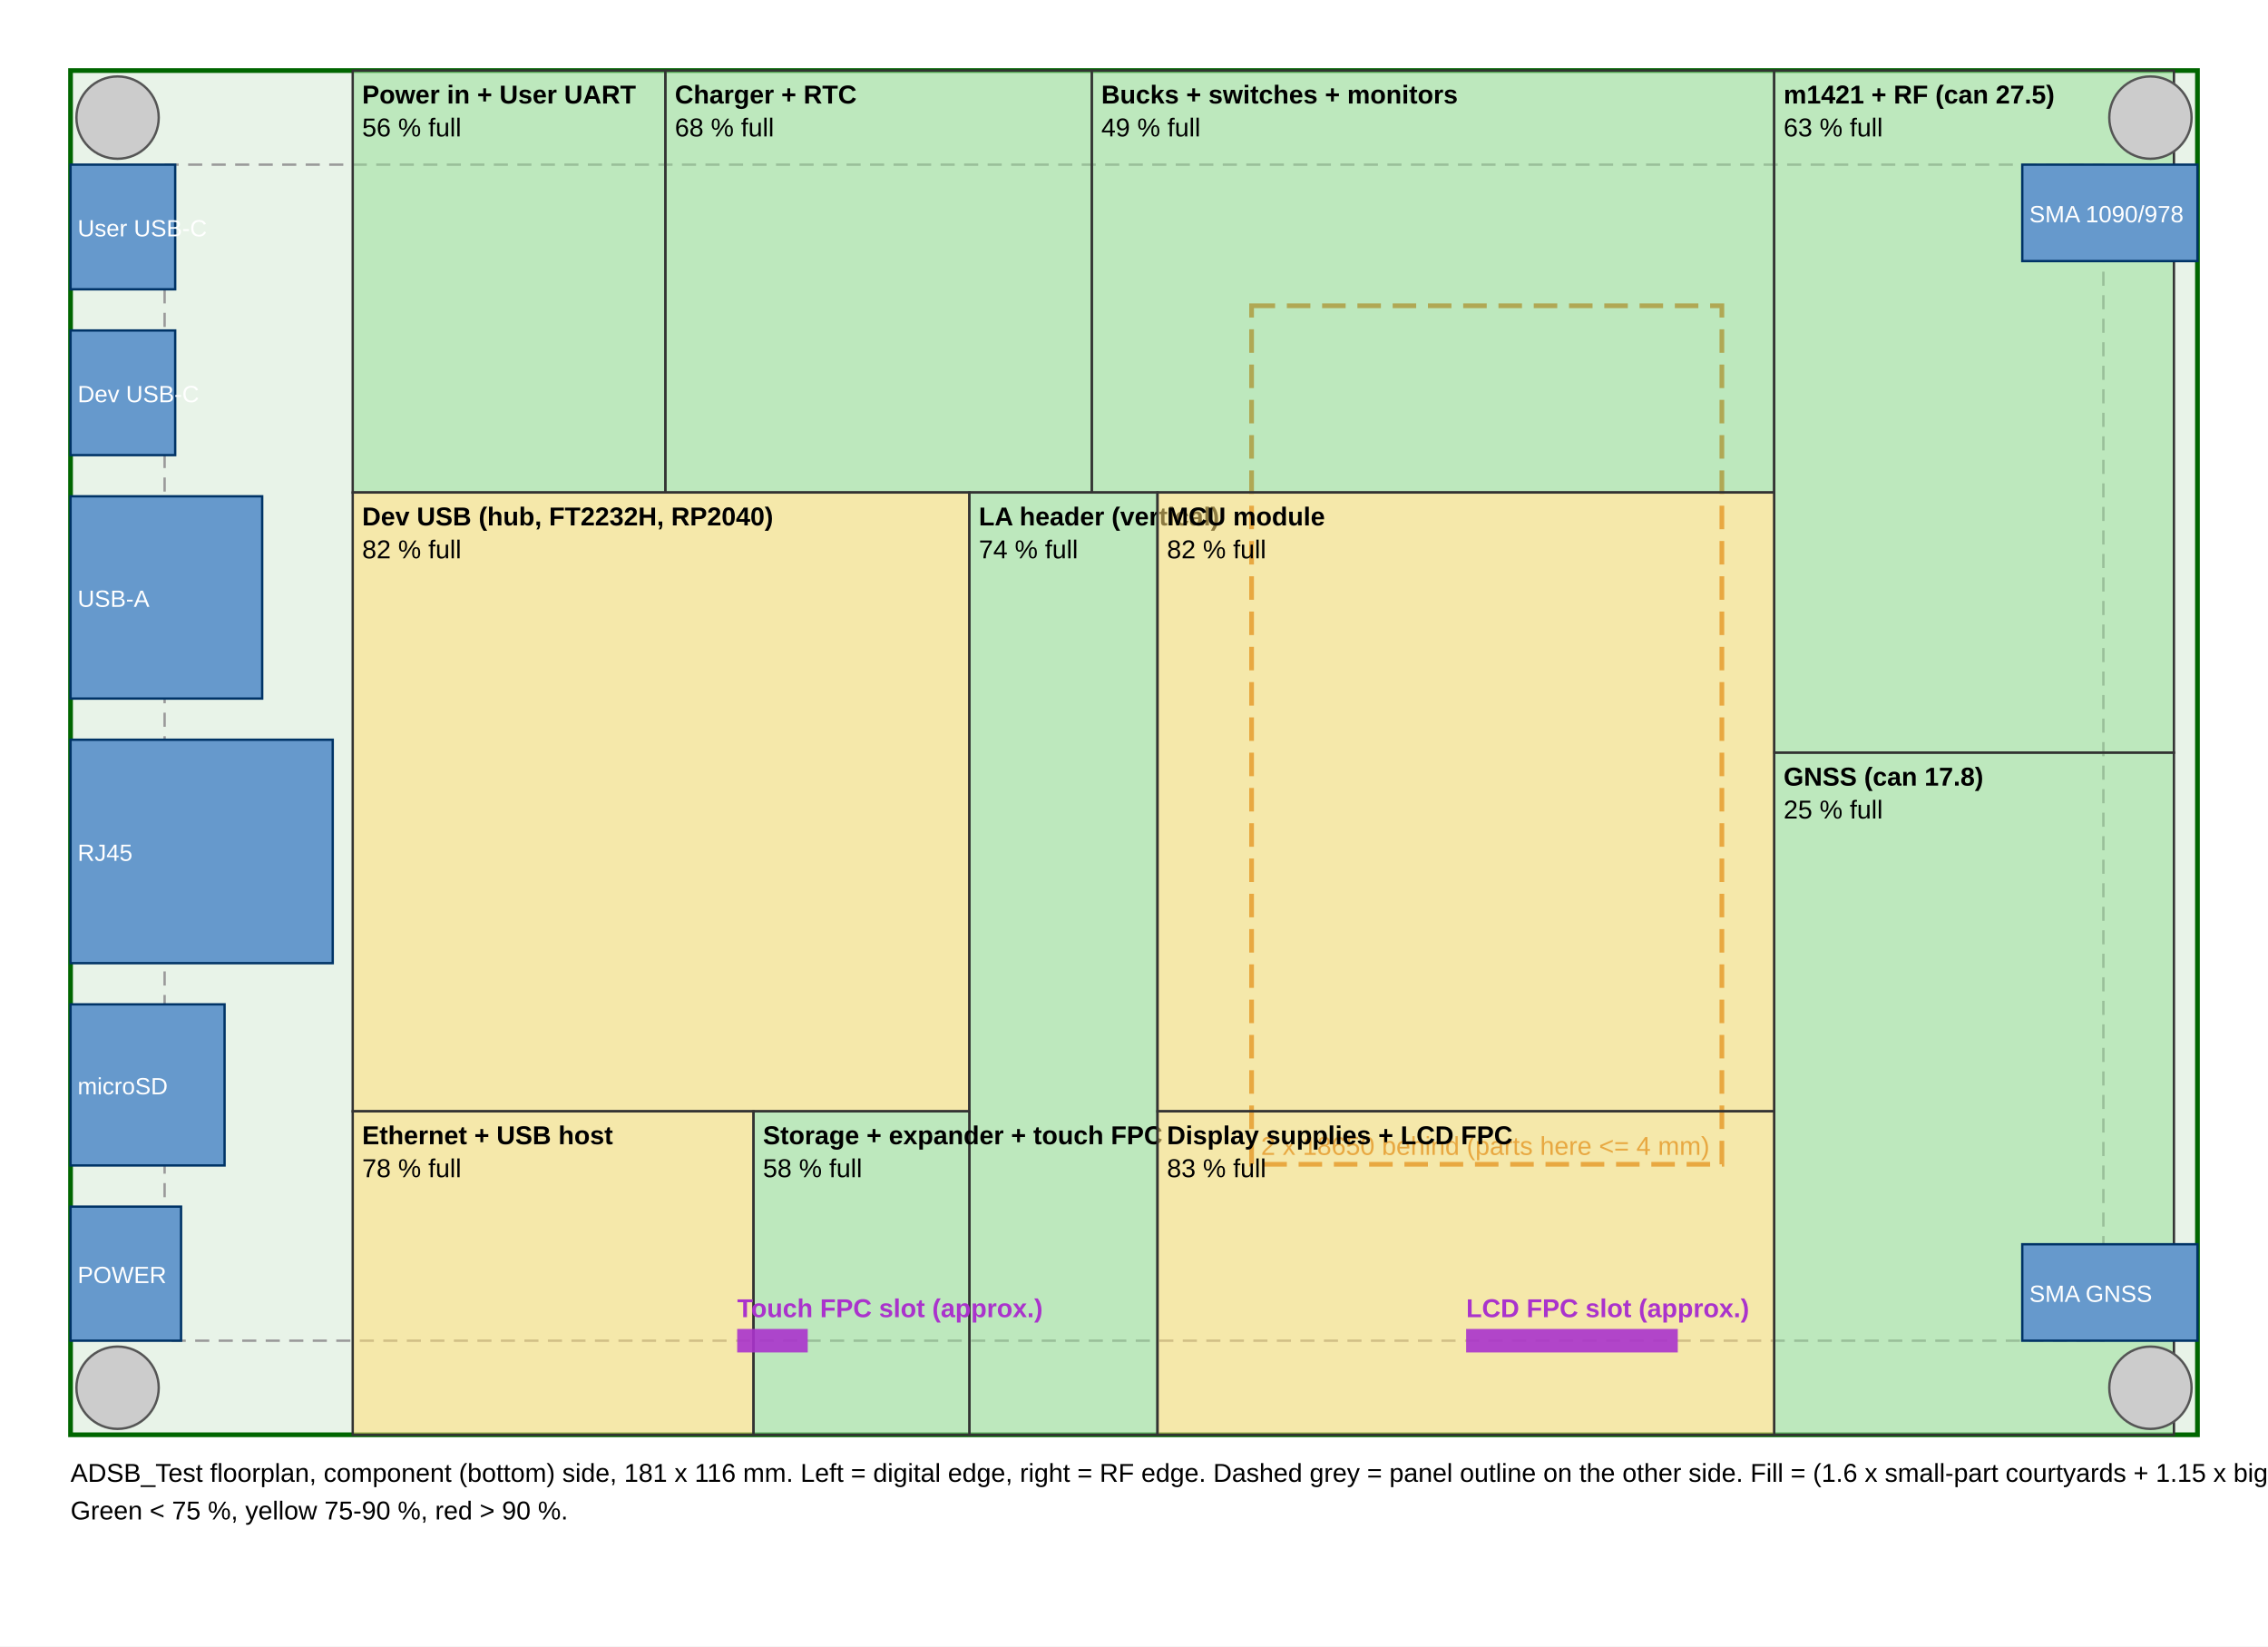
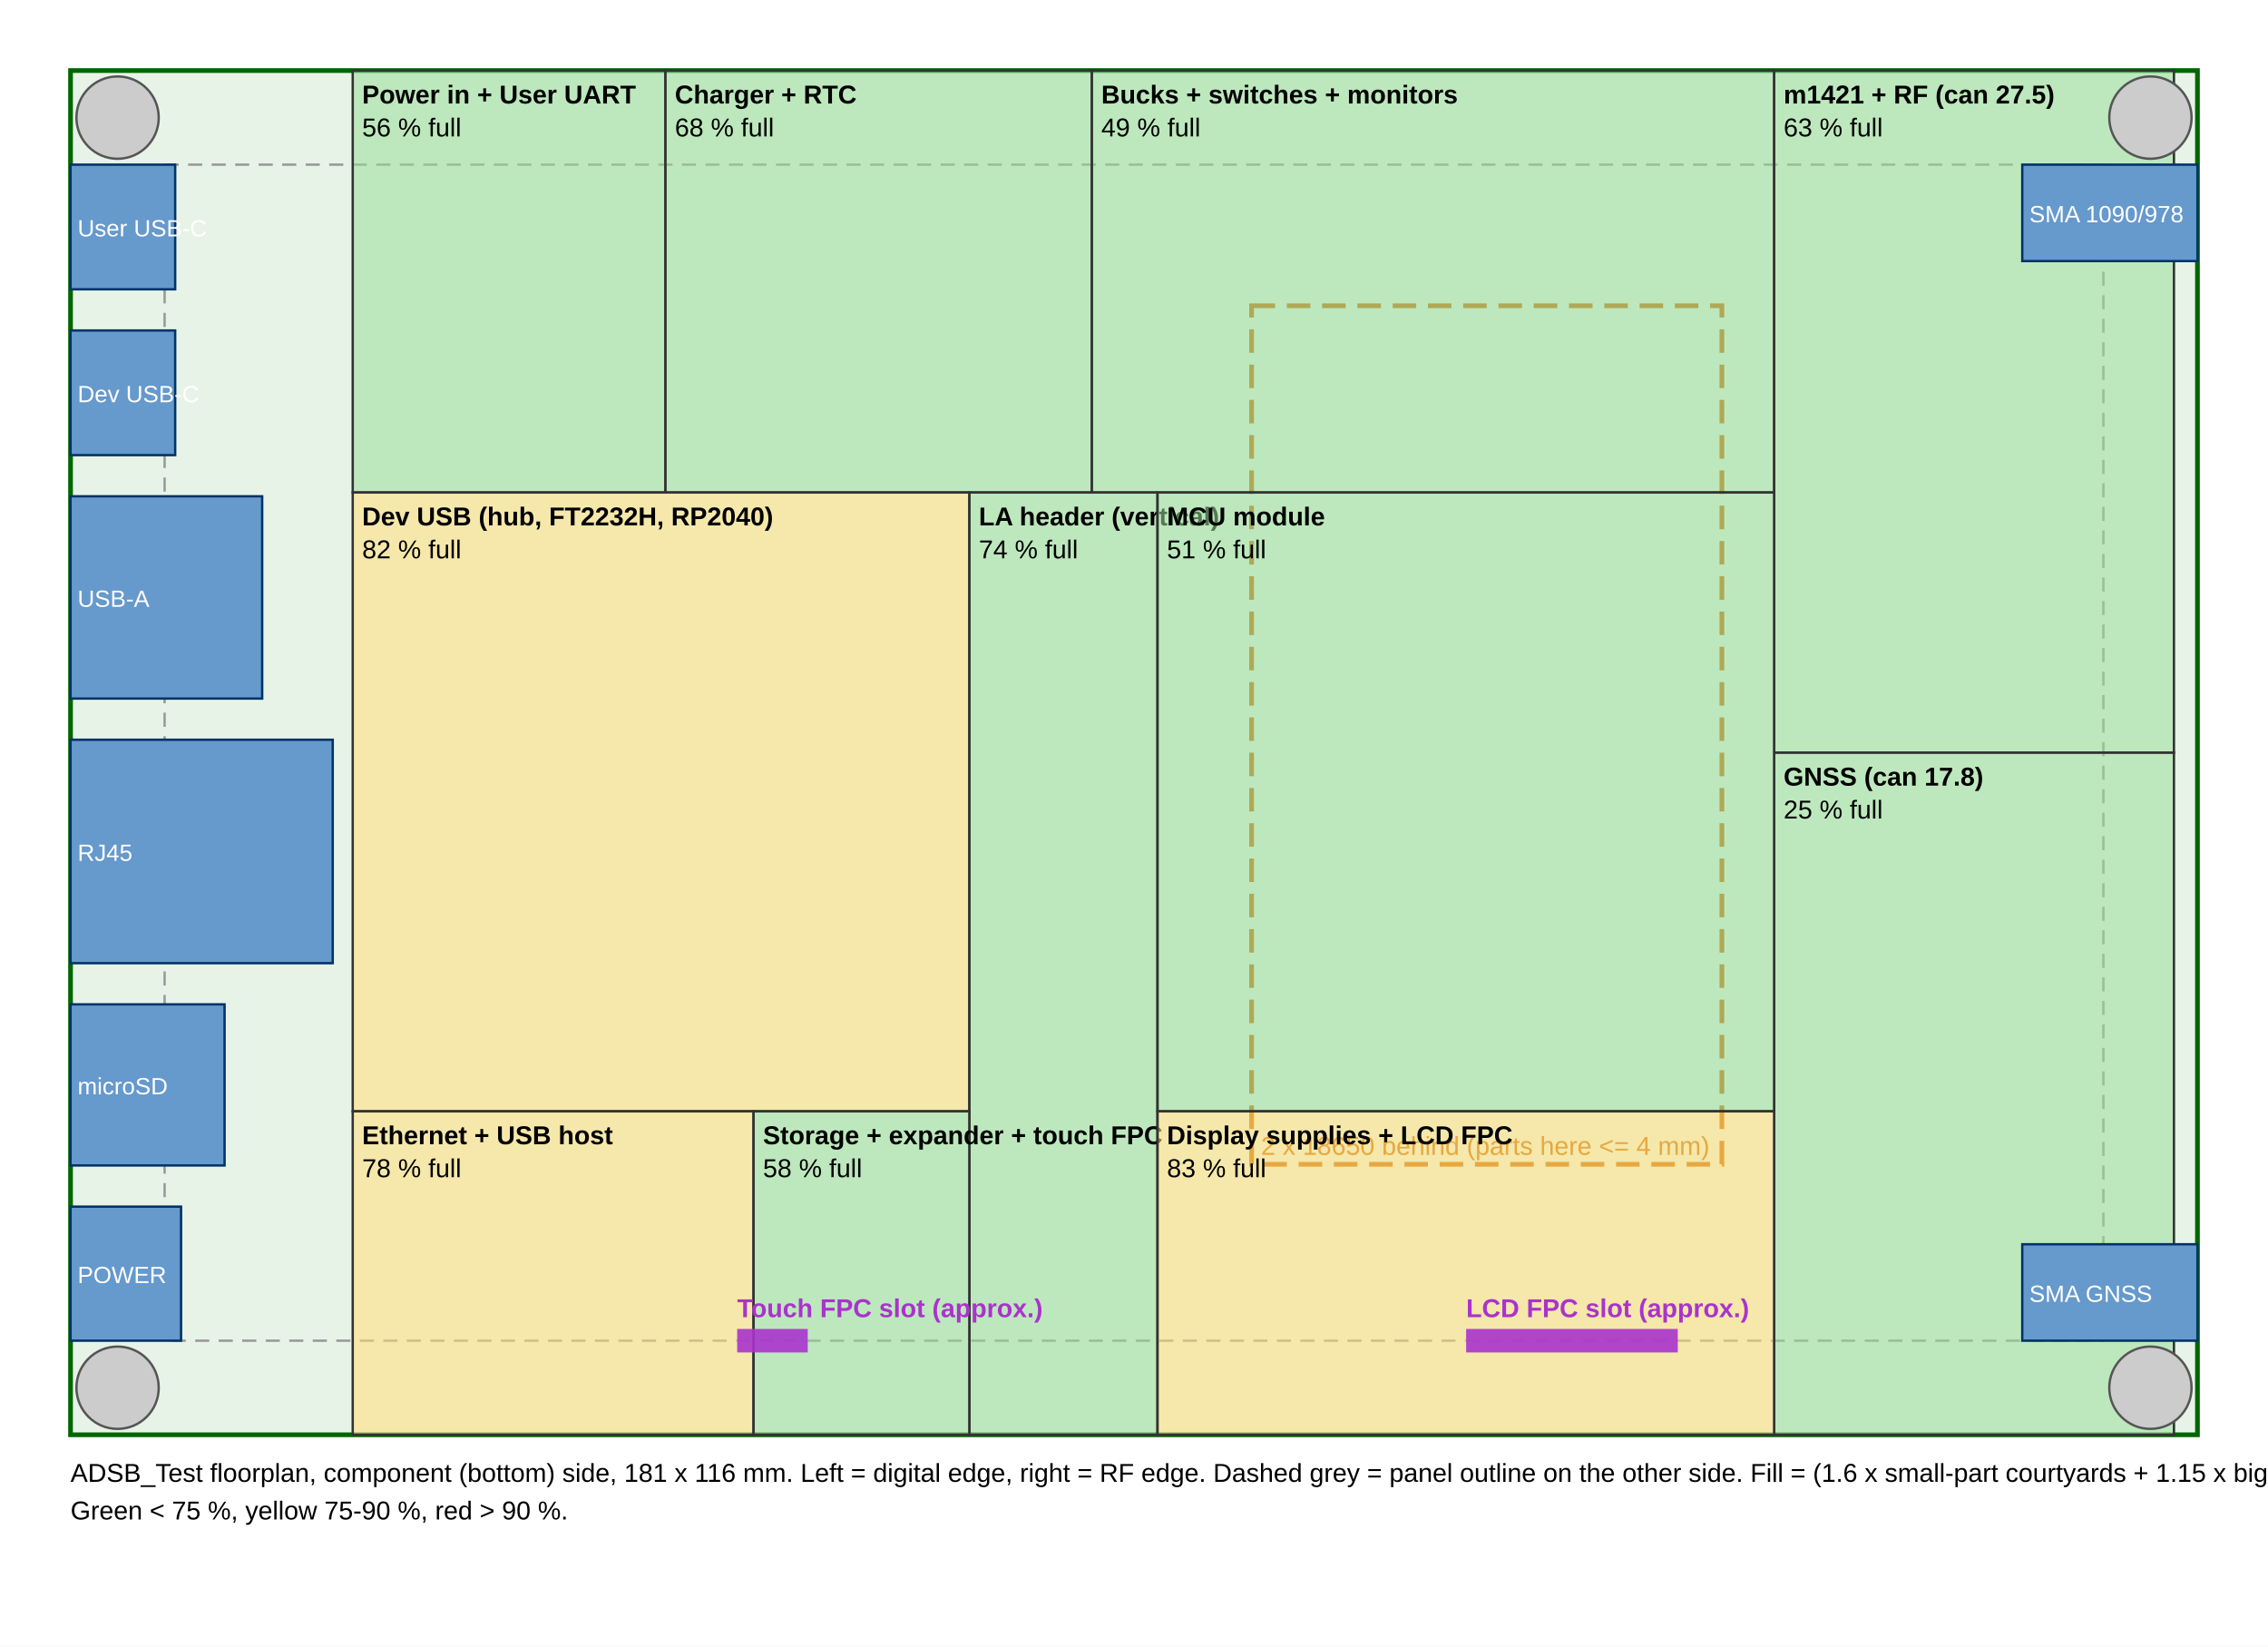
<svg xmlns="http://www.w3.org/2000/svg" width="964.5" height="700.0" font-family="Arial" font-size="11">
  <rect width="100%" height="100%" fill="white" />
  <g transform="translate(30,30)">
    <rect x="0" y="0" width="904.5" height="580.0" fill="#e8f3e8" stroke="#060" stroke-width="2" />
    <rect x="40.0" y="40.0" width="824.5" height="500.0" fill="none" stroke="#999" stroke-dasharray="6,4" />
    <rect x="502.25" y="100.0" width="200" height="365.0" fill="none" stroke="#c60" stroke-width="2" stroke-dasharray="10,5" />
    <text x="506.25" y="461.0" fill="#c60">2 x 18650 behind (parts here &lt;= 4 mm)</text>
    <rect x="120.0" y="0.0" width="132.99" height="179.381" fill="#9d9" fill-opacity="0.55" stroke="#333" />
    <text x="124.0" y="14.0" font-weight="bold">Power in + User UART</text>
    <text x="124.0" y="28.0">56 % full</text>
    <rect x="252.99" y="0.0" width="181.35" height="179.381" fill="#9d9" fill-opacity="0.55" stroke="#333" />
    <text x="256.99" y="14.0" font-weight="bold">Charger + RTC</text>
    <text x="256.99" y="28.0">68 % full</text>
    <rect x="434.34" y="0.0" width="290.16" height="179.381" fill="#9d9" fill-opacity="0.55" stroke="#333" />
    <text x="438.34" y="14.0" font-weight="bold">Bucks + switches + monitors</text>
    <text x="438.34" y="28.0">49 % full</text>
    <rect x="724.5" y="0.0" width="170.0" height="290.0" fill="#9d9" fill-opacity="0.55" stroke="#333" />
    <text x="728.5" y="14.0" font-weight="bold">m1421 + RF (can 27.5)</text>
    <text x="728.5" y="28.0">63 % full</text>
    <rect x="724.5" y="290.0" width="170.0" height="290.0" fill="#9d9" fill-opacity="0.55" stroke="#333" />
    <text x="728.5" y="304.0" font-weight="bold">GNSS (can 17.8)</text>
    <text x="728.5" y="318.0">25 % full</text>
    <rect x="120.0" y="179.381" width="262.25" height="263.093" fill="#fd7" fill-opacity="0.55" stroke="#333" />
    <text x="124.0" y="193.381" font-weight="bold">Dev USB (hub, FT2232H, RP2040)</text>
    <text x="124.0" y="207.381">82 % full</text>
    <rect x="382.25" y="179.381" width="80.0" height="400.619" fill="#9d9" fill-opacity="0.55" stroke="#333" />
    <text x="386.25" y="193.381" font-weight="bold">LA header (vertical)</text>
    <text x="386.25" y="207.381">74 % full</text>
-     <rect x="462.25" y="179.381" width="262.25" height="263.093" fill="#fd7" fill-opacity="0.55" stroke="#333" />
+     <rect x="462.25" y="179.381" width="262.25" height="263.093" fill="#9d9" fill-opacity="0.55" stroke="#333" />
    <text x="466.25" y="193.381" font-weight="bold">MCU module</text>
-     <text x="466.25" y="207.381">82 % full</text>
+     <text x="466.25" y="207.381">51 % full</text>
    <rect x="120.0" y="442.474" width="170.463" height="137.526" fill="#fd7" fill-opacity="0.55" stroke="#333" />
    <text x="124.0" y="456.474" font-weight="bold">Ethernet + USB host</text>
    <text x="124.0" y="470.474">78 % full</text>
    <rect x="290.462" y="442.474" width="91.788" height="137.526" fill="#9d9" fill-opacity="0.55" stroke="#333" />
    <text x="294.462" y="456.474" font-weight="bold">Storage + expander + touch FPC</text>
    <text x="294.462" y="470.474">58 % full</text>
    <rect x="462.25" y="442.474" width="262.25" height="137.526" fill="#fd7" fill-opacity="0.55" stroke="#333" />
    <text x="466.25" y="456.474" font-weight="bold">Display supplies + LCD FPC</text>
    <text x="466.25" y="470.474">83 % full</text>
    <rect x="0.0" y="40.0" width="44.5" height="53.0" fill="#69c" stroke="#036" />
    <text x="3.0" y="70.5" fill="white" font-size="10">User USB-C</text>
    <rect x="0.0" y="110.5" width="44.5" height="53.0" fill="#69c" stroke="#036" />
    <text x="3.0" y="141.0" fill="white" font-size="10">Dev USB-C</text>
    <rect x="0.0" y="181.0" width="81.5" height="86.0" fill="#69c" stroke="#036" />
    <text x="3.0" y="228" fill="white" font-size="10">USB-A</text>
    <rect x="0.0" y="284.5" width="111.5" height="95.0" fill="#69c" stroke="#036" />
    <text x="3.0" y="336.0" fill="white" font-size="10">RJ45</text>
    <rect x="0.0" y="397.0" width="65.5" height="68.5" fill="#69c" stroke="#036" />
    <text x="3.0" y="435.25" fill="white" font-size="10">microSD</text>
    <rect x="0.0" y="483" width="47.0" height="57.0" fill="#69c" stroke="#036" />
    <text x="3.0" y="515.5" fill="white" font-size="10">POWER</text>
    <rect x="830.0" y="40.0" width="74.5" height="41.0" fill="#69c" stroke="#036" />
    <text x="833.0" y="64.5" fill="white" font-size="10">SMA 1090/978</text>
    <rect x="830.0" y="499.0" width="74.5" height="41.0" fill="#69c" stroke="#036" />
    <text x="833.0" y="523.5" fill="white" font-size="10">SMA GNSS</text>
    <rect x="593.5" y="535.0" width="90.0" height="10.0" fill="#a3c" fill-opacity="0.9" />
    <text x="593.5" y="530.0" fill="#a3c" font-weight="bold">LCD FPC slot (approx.)</text>
    <rect x="283.5" y="535.0" width="30.0" height="10.0" fill="#a3c" fill-opacity="0.9" />
    <text x="283.5" y="530.0" fill="#a3c" font-weight="bold">Touch FPC slot (approx.)</text>
    <circle cx="20.0" cy="20.0" r="17.5" fill="#ccc" stroke="#555" />
    <circle cx="884.5" cy="20.0" r="17.5" fill="#ccc" stroke="#555" />
    <circle cx="20.0" cy="560.0" r="17.5" fill="#ccc" stroke="#555" />
    <circle cx="884.5" cy="560.0" r="17.5" fill="#ccc" stroke="#555" />
    <text x="0" y="600.0">ADSB_Test floorplan, component (bottom) side, 181 x 116 mm. Left = digital edge, right = RF edge. Dashed grey = panel outline on the other side. Fill = (1.6 x small-part courtyards + 1.15 x big parts) / zone area.</text>
    <text x="0" y="616.0">Green &lt; 75 %, yellow 75-90 %, red &gt; 90 %.</text>
  </g>
</svg>
